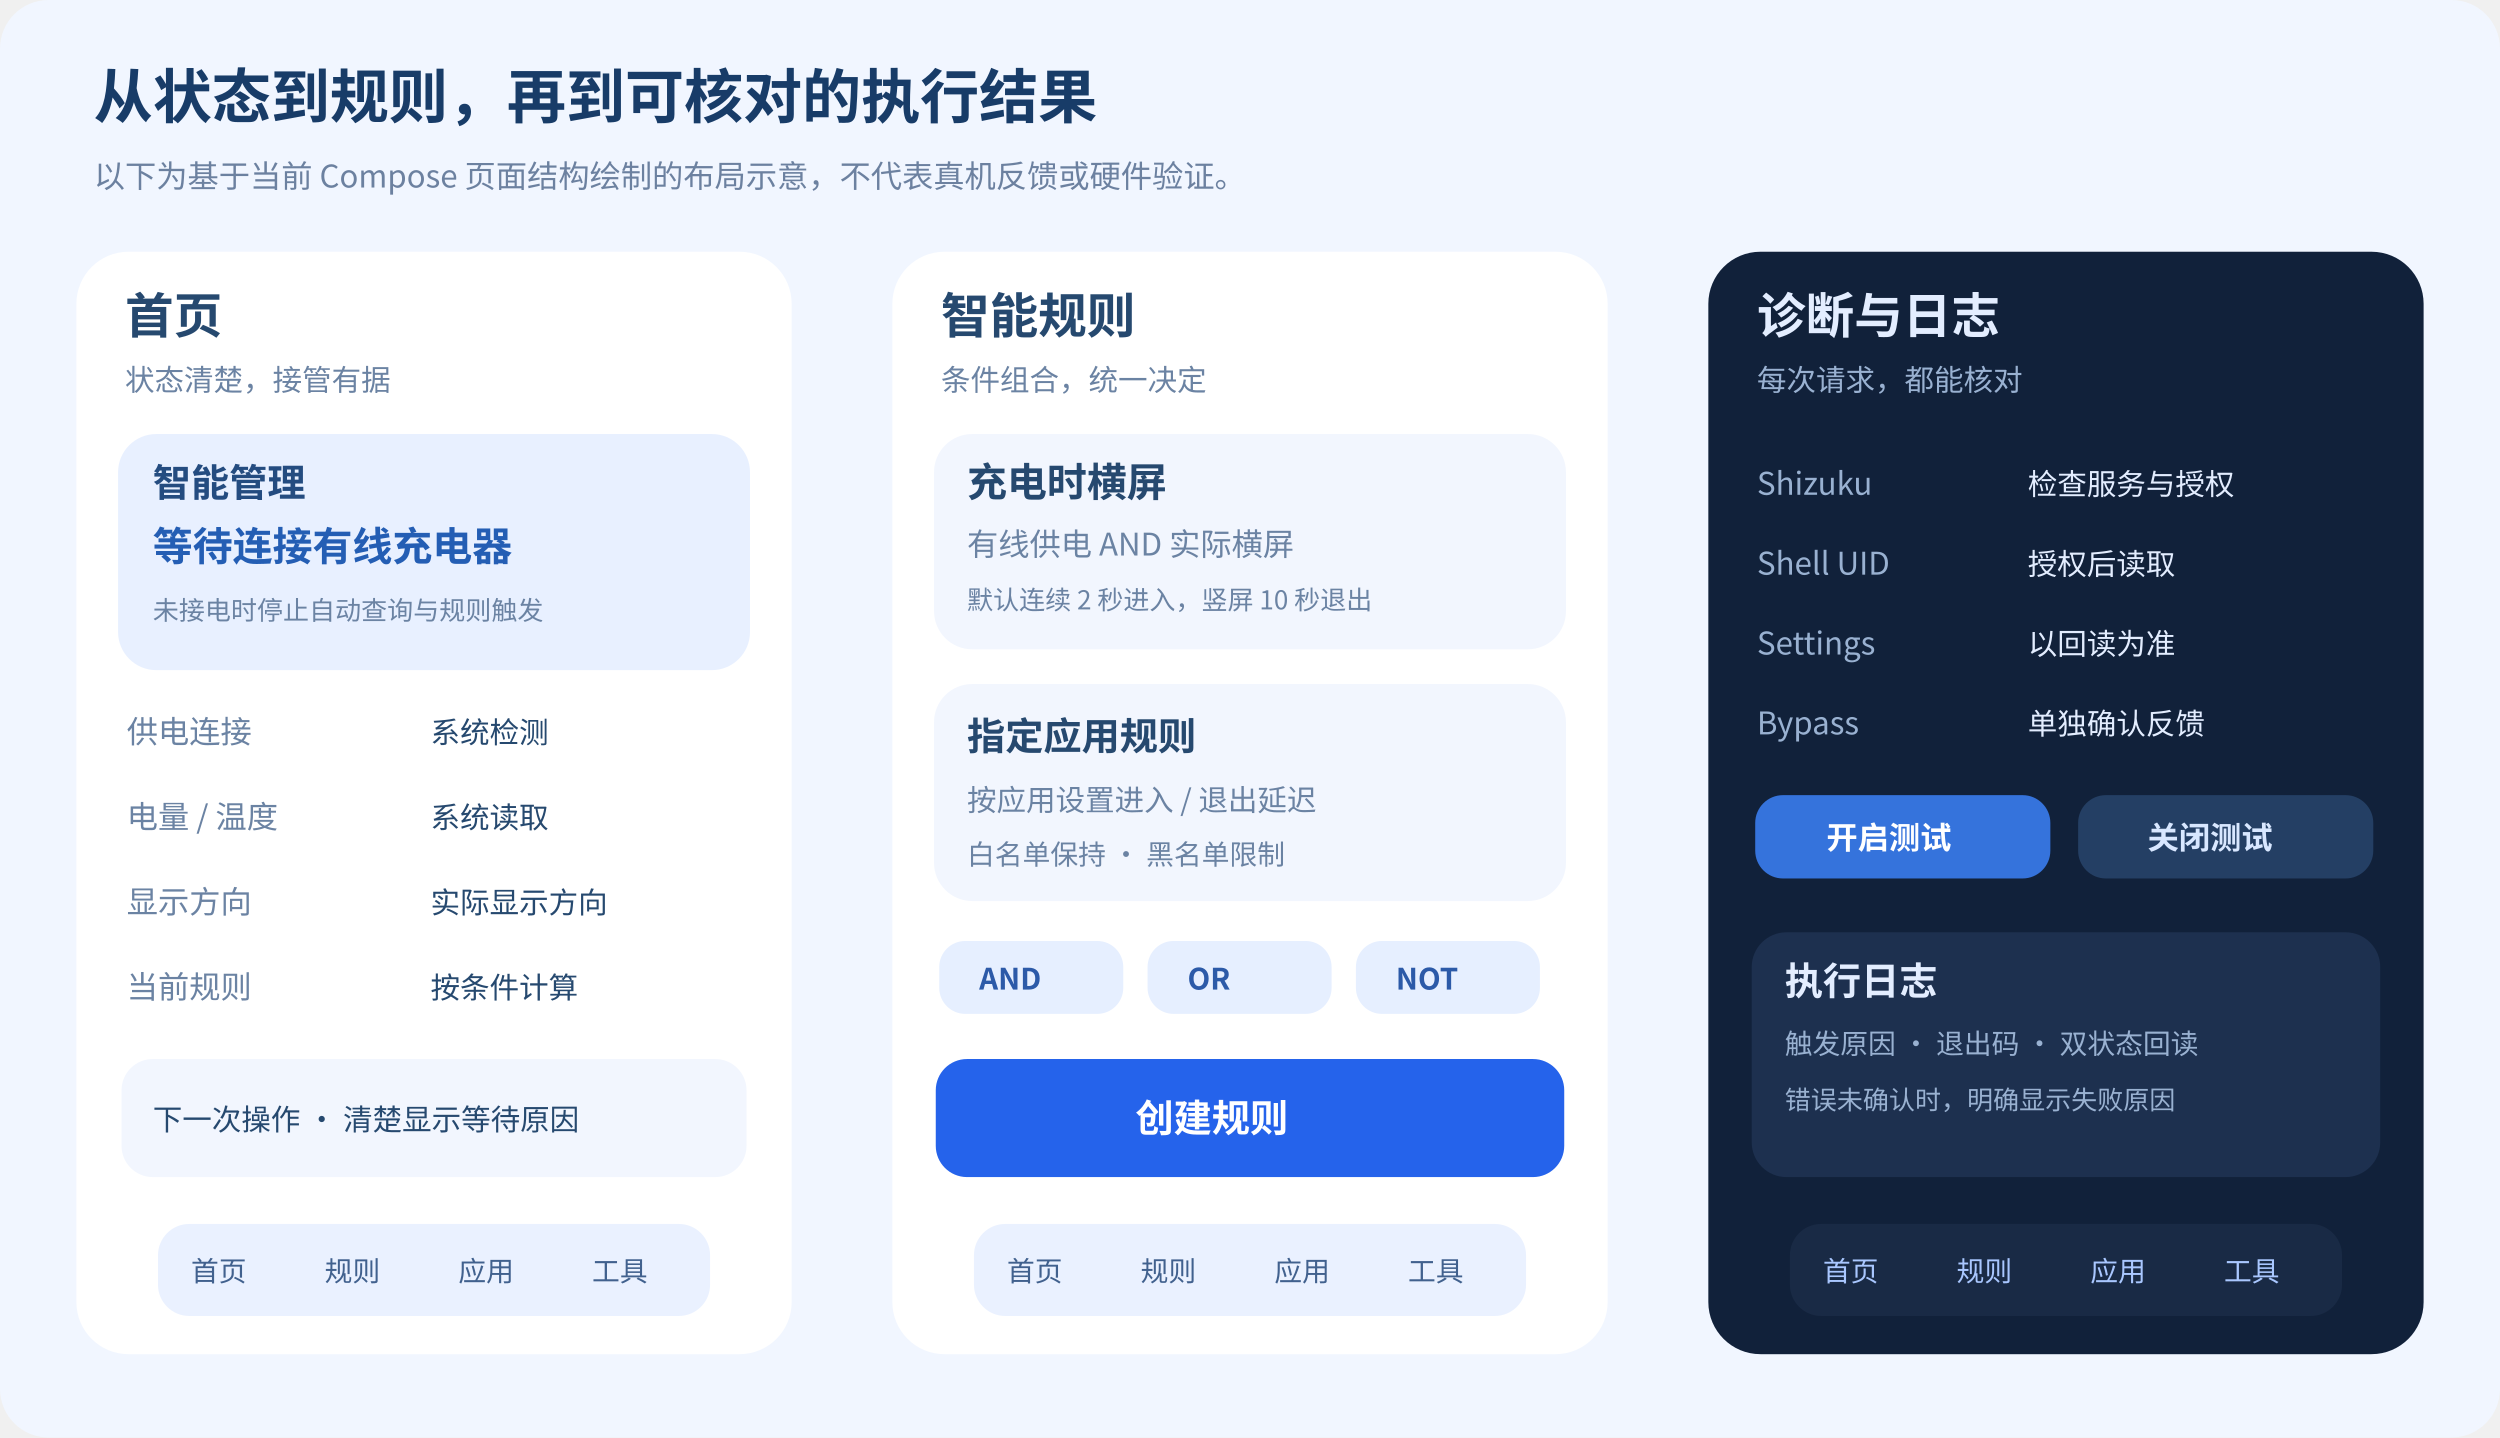
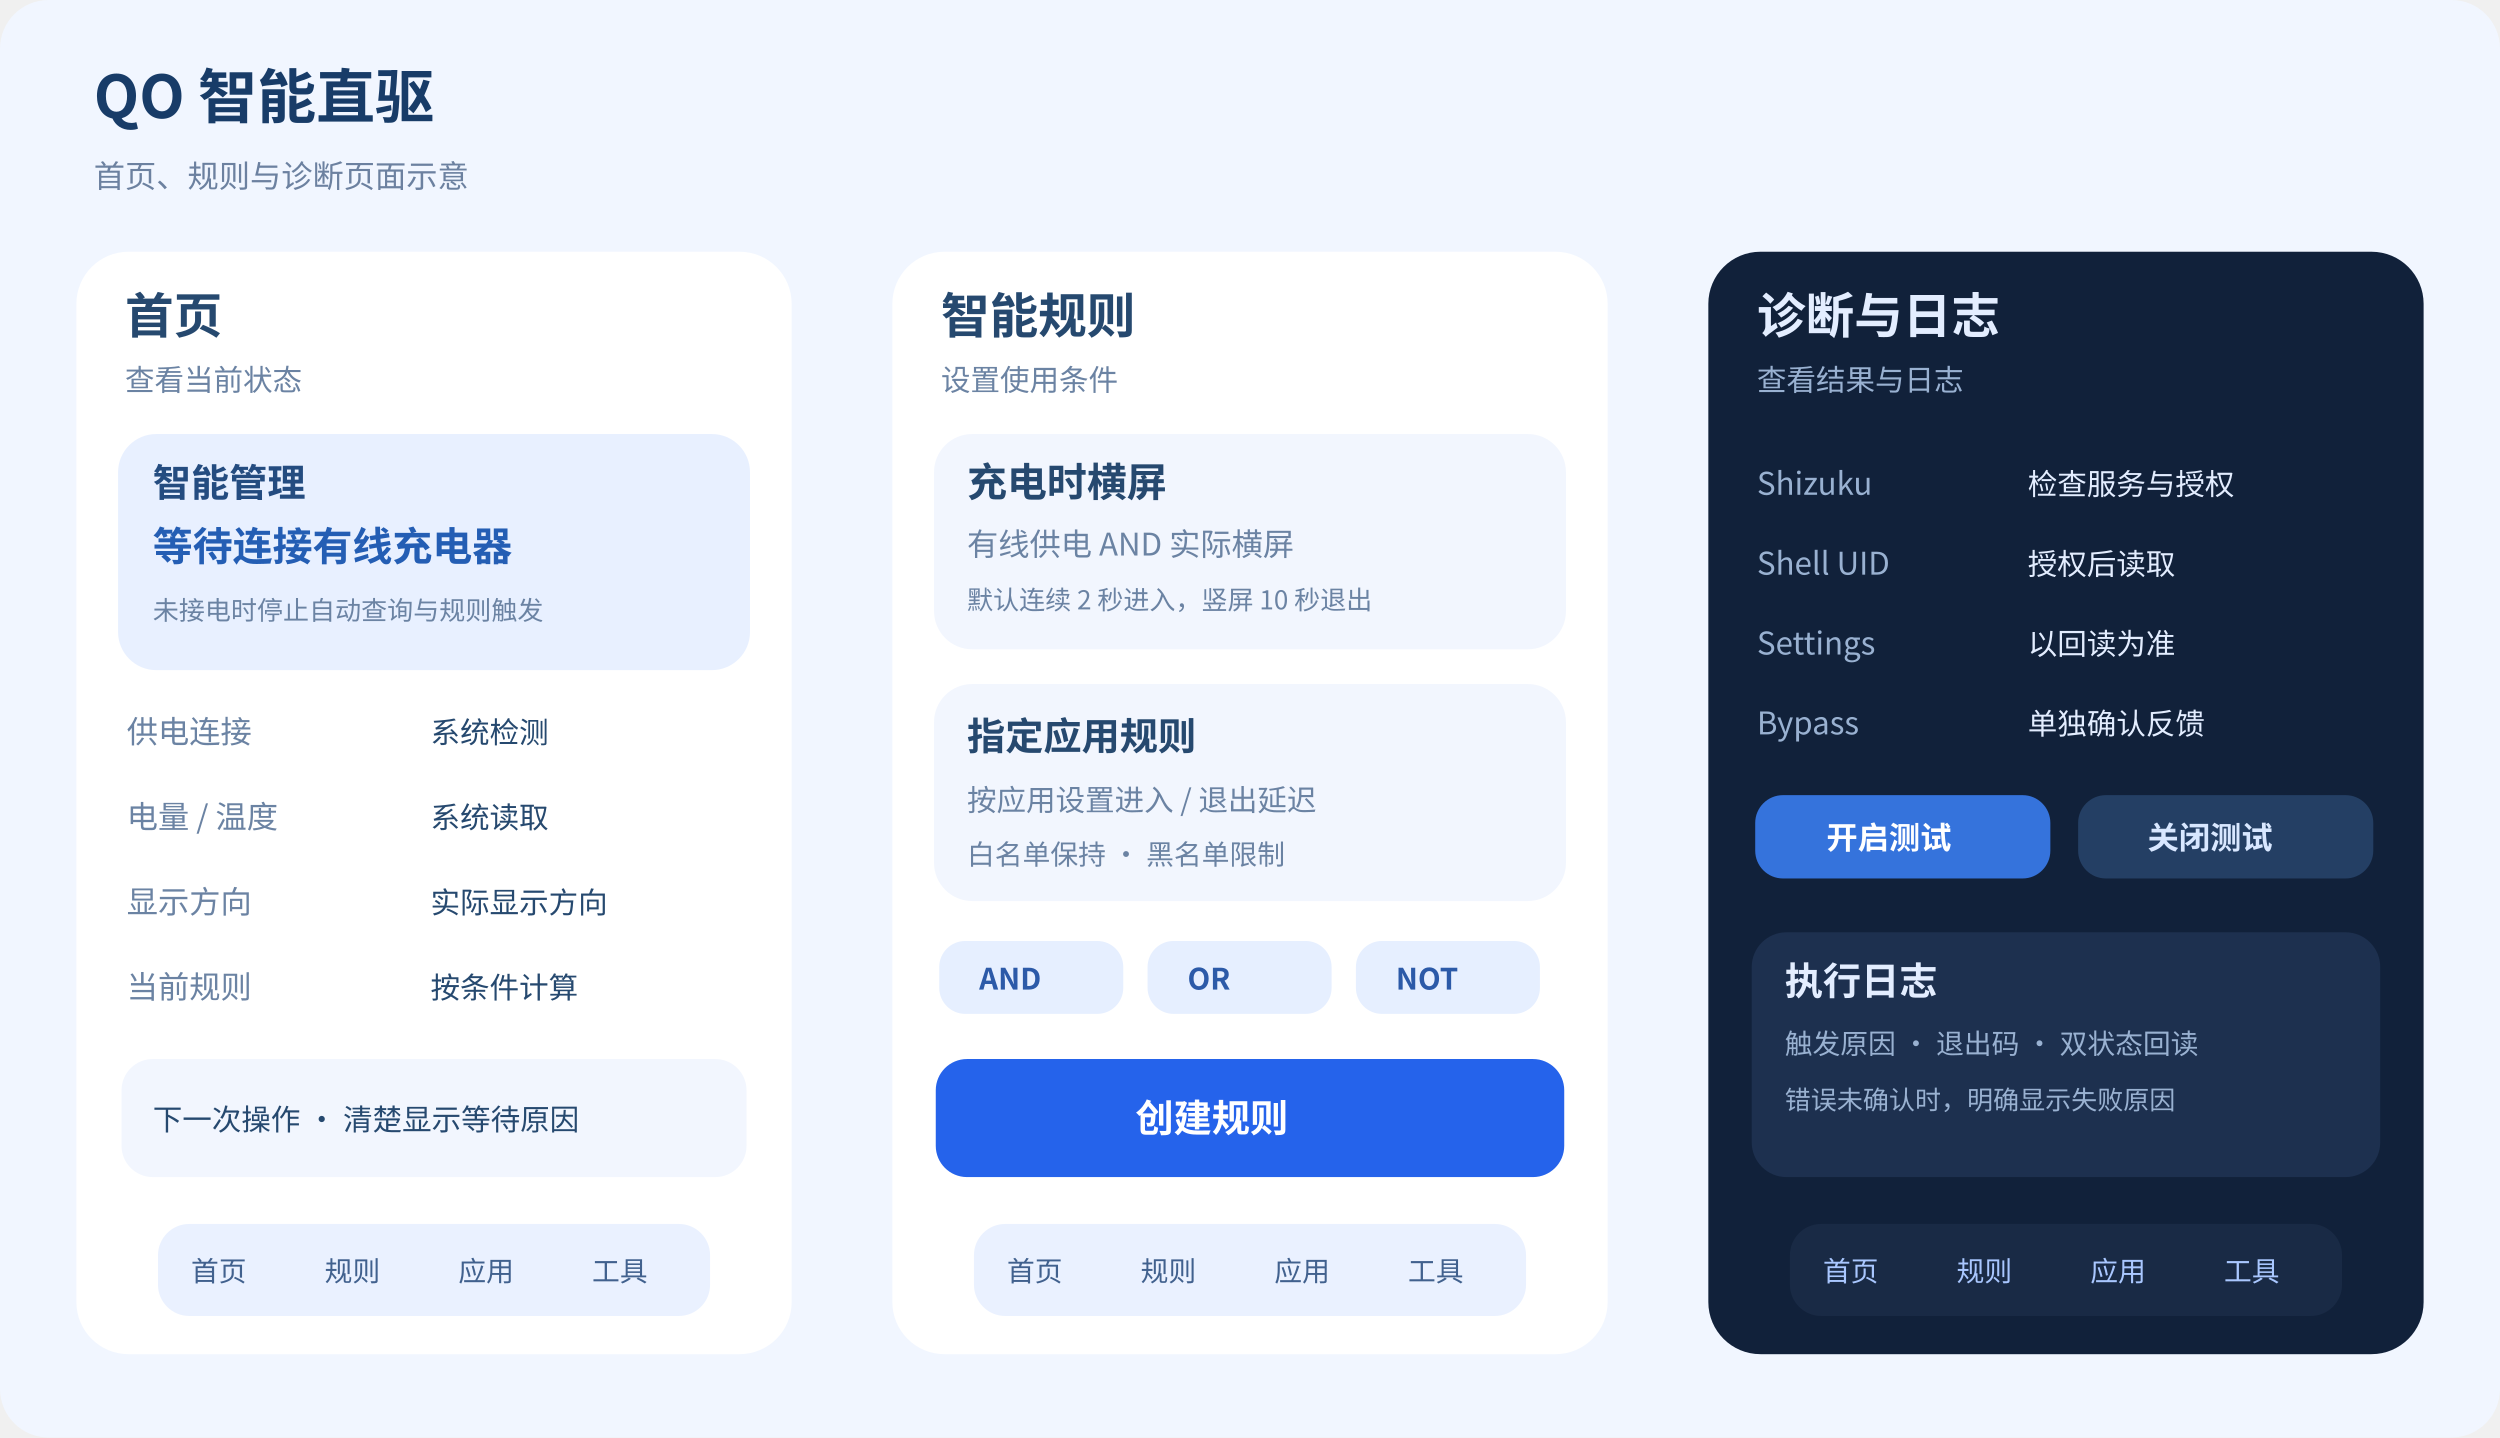
<svg xmlns="http://www.w3.org/2000/svg" width="1440" height="828" viewBox="0 0 1440 828" role="img">
  <defs>
    <linearGradient id="bg" x2="1" y2="1">
      <stop stop-color="#F8FBFF" />
      <stop offset="1" stop-color="#E6EFFF" />
    </linearGradient>
  </defs>
  <rect x="0" y="0" width="1440" height="828" rx="28" fill="#F1F6FF" stroke="none" />
-   <text x="54" y="68" font-family="'Noto Sans CJK SC','PingFang SC','Microsoft YaHei',sans-serif" font-size="34" font-weight="700" fill="#183C68">从状态到规则，再到可核对的执行结果</text>
-   <text x="54" y="108" font-family="'Noto Sans CJK SC','PingFang SC','Microsoft YaHei',sans-serif" font-size="18" font-weight="400" fill="#6C81A0">以下为基于当前 Compose 页面结构绘制的布局示意，不代表真机反馈或硬件验证。</text>
+   <text x="54" y="68" font-family="'Noto Sans CJK SC','PingFang SC','Microsoft YaHei',sans-serif" font-size="34" font-weight="700" fill="#183C68">QO 智能直驱</text>
+   <text x="54" y="108" font-family="'Noto Sans CJK SC','PingFang SC','Microsoft YaHei',sans-serif" font-size="18" font-weight="400" fill="#6C81A0">首页、规则与诊断页面示意</text>
  <rect x="44" y="145" width="412" height="635" rx="30" fill="#FFFFFF" stroke="none" />
  <text x="72" y="192" font-family="'Noto Sans CJK SC','PingFang SC','Microsoft YaHei',sans-serif" font-size="28" font-weight="700" fill="#26496F">首页</text>
-   <text x="72" y="225" font-family="'Noto Sans CJK SC','PingFang SC','Microsoft YaHei',sans-serif" font-size="17" font-weight="400" fill="#6B83A3">状态清楚，接管有据</text>
+   <text x="72" y="225" font-family="'Noto Sans CJK SC','PingFang SC','Microsoft YaHei',sans-serif" font-size="17" font-weight="400" fill="#6B83A3">查看当前状态</text>
  <rect x="68" y="250" width="364" height="136" rx="22" fill="#E8F0FF" stroke="none" />
  <text x="88" y="286" font-family="'Noto Sans CJK SC','PingFang SC','Microsoft YaHei',sans-serif" font-size="22" font-weight="650" fill="#244C80">智能管理</text>
  <text x="88" y="323" font-family="'Noto Sans CJK SC','PingFang SC','Microsoft YaHei',sans-serif" font-size="23" font-weight="650" fill="#245EB4">等待连接有线充电器</text>
  <text x="88" y="357" font-family="'Noto Sans CJK SC','PingFang SC','Microsoft YaHei',sans-serif" font-size="15" font-weight="400" fill="#6B83A3">未接电时停止自动查询与规则触发</text>
  <text x="73" y="428" font-family="'Noto Sans CJK SC','PingFang SC','Microsoft YaHei',sans-serif" font-size="18" font-weight="400" fill="#6B83A3">供电连接</text>
  <text x="248" y="428" font-family="'Noto Sans CJK SC','PingFang SC','Microsoft YaHei',sans-serif" font-size="17" font-weight="400" fill="#26496F">系统检测</text>
  <text x="73" y="477" font-family="'Noto Sans CJK SC','PingFang SC','Microsoft YaHei',sans-serif" font-size="18" font-weight="400" fill="#6B83A3">电量 / 温度</text>
  <text x="248" y="477" font-family="'Noto Sans CJK SC','PingFang SC','Microsoft YaHei',sans-serif" font-size="17" font-weight="400" fill="#26496F">系统读取</text>
  <text x="73" y="526" font-family="'Noto Sans CJK SC','PingFang SC','Microsoft YaHei',sans-serif" font-size="18" font-weight="400" fill="#6B83A3">显示方向</text>
  <text x="248" y="526" font-family="'Noto Sans CJK SC','PingFang SC','Microsoft YaHei',sans-serif" font-size="17" font-weight="400" fill="#26496F">实际显示方向</text>
  <text x="73" y="575" font-family="'Noto Sans CJK SC','PingFang SC','Microsoft YaHei',sans-serif" font-size="18" font-weight="400" fill="#6B83A3">当前规则</text>
  <text x="248" y="575" font-family="'Noto Sans CJK SC','PingFang SC','Microsoft YaHei',sans-serif" font-size="17" font-weight="400" fill="#26496F">按条件计算</text>
  <rect x="70" y="610" width="360" height="68" rx="18" fill="#F2F6FE" stroke="none" />
  <text x="88" y="651" font-family="'Noto Sans CJK SC','PingFang SC','Microsoft YaHei',sans-serif" font-size="17" font-weight="400" fill="#26496F">下一次操作 · 清楚显示等待原因</text>
  <rect x="91" y="705" width="318" height="53" rx="18" fill="#EAF1FF" stroke="none" />
  <text x="110" y="738" font-family="'Noto Sans CJK SC','PingFang SC','Microsoft YaHei',sans-serif" font-size="16" font-weight="500" fill="#41618E">首页</text>
  <text x="187" y="738" font-family="'Noto Sans CJK SC','PingFang SC','Microsoft YaHei',sans-serif" font-size="16" font-weight="500" fill="#41618E">规则</text>
  <text x="264" y="738" font-family="'Noto Sans CJK SC','PingFang SC','Microsoft YaHei',sans-serif" font-size="16" font-weight="500" fill="#41618E">应用</text>
  <text x="341" y="738" font-family="'Noto Sans CJK SC','PingFang SC','Microsoft YaHei',sans-serif" font-size="16" font-weight="500" fill="#41618E">工具</text>
  <rect x="514" y="145" width="412" height="635" rx="30" fill="#FFFFFF" stroke="none" />
  <text x="542" y="192" font-family="'Noto Sans CJK SC','PingFang SC','Microsoft YaHei',sans-serif" font-size="28" font-weight="700" fill="#26496F">智能规则</text>
-   <text x="542" y="225" font-family="'Noto Sans CJK SC','PingFang SC','Microsoft YaHei',sans-serif" font-size="17" font-weight="400" fill="#6B83A3">条件组合，统一决定</text>
+   <text x="542" y="225" font-family="'Noto Sans CJK SC','PingFang SC','Microsoft YaHei',sans-serif" font-size="17" font-weight="400" fill="#6B83A3">设置使用条件</text>
  <rect x="538" y="250" width="364" height="124" rx="22" fill="#F2F6FE" stroke="none" />
  <text x="557" y="286" font-family="'Noto Sans CJK SC','PingFang SC','Microsoft YaHei',sans-serif" font-size="23" font-weight="650" fill="#26496F">充电时横屏</text>
  <text x="557" y="320" font-family="'Noto Sans CJK SC','PingFang SC','Microsoft YaHei',sans-serif" font-size="18" font-weight="400" fill="#6B83A3">有线供电 AND 实际横屏</text>
  <text x="557" y="351" font-family="'Noto Sans CJK SC','PingFang SC','Microsoft YaHei',sans-serif" font-size="15" font-weight="400" fill="#6B83A3">默认连续 2 秒进入，竖屏 10 秒退出</text>
  <rect x="538" y="394" width="364" height="125" rx="22" fill="#F2F6FE" stroke="none" />
  <text x="557" y="432" font-family="'Noto Sans CJK SC','PingFang SC','Microsoft YaHei',sans-serif" font-size="22" font-weight="650" fill="#26496F">指定应用规则</text>
  <text x="557" y="467" font-family="'Noto Sans CJK SC','PingFang SC','Microsoft YaHei',sans-serif" font-size="17" font-weight="400" fill="#6B83A3">按应用设置进入 / 退出延迟</text>
  <text x="557" y="498" font-family="'Noto Sans CJK SC','PingFang SC','Microsoft YaHei',sans-serif" font-size="16" font-weight="400" fill="#6B83A3">白名单保持 · 黑名单限制</text>
  <rect x="541" y="542" width="106" height="42" rx="15" fill="#E6EFFF" stroke="none" />
  <text x="564" y="570" font-family="'Noto Sans CJK SC','PingFang SC','Microsoft YaHei',sans-serif" font-size="17" font-weight="650" fill="#2C5AA8">AND</text>
  <rect x="661" y="542" width="106" height="42" rx="15" fill="#E6EFFF" stroke="none" />
  <text x="684" y="570" font-family="'Noto Sans CJK SC','PingFang SC','Microsoft YaHei',sans-serif" font-size="17" font-weight="650" fill="#2C5AA8">OR</text>
  <rect x="781" y="542" width="106" height="42" rx="15" fill="#E6EFFF" stroke="none" />
  <text x="804" y="570" font-family="'Noto Sans CJK SC','PingFang SC','Microsoft YaHei',sans-serif" font-size="17" font-weight="650" fill="#2C5AA8">NOT</text>
  <rect x="539" y="610" width="362" height="68" rx="18" fill="#2563EB" stroke="none" />
  <text x="654" y="652" font-family="'Noto Sans CJK SC','PingFang SC','Microsoft YaHei',sans-serif" font-size="22" font-weight="650" fill="#FFFFFF">创建规则</text>
  <rect x="561" y="705" width="318" height="53" rx="18" fill="#EAF1FF" stroke="none" />
  <text x="580" y="738" font-family="'Noto Sans CJK SC','PingFang SC','Microsoft YaHei',sans-serif" font-size="16" font-weight="500" fill="#41618E">首页</text>
  <text x="657" y="738" font-family="'Noto Sans CJK SC','PingFang SC','Microsoft YaHei',sans-serif" font-size="16" font-weight="500" fill="#41618E">规则</text>
  <text x="734" y="738" font-family="'Noto Sans CJK SC','PingFang SC','Microsoft YaHei',sans-serif" font-size="16" font-weight="500" fill="#41618E">应用</text>
  <text x="811" y="738" font-family="'Noto Sans CJK SC','PingFang SC','Microsoft YaHei',sans-serif" font-size="16" font-weight="500" fill="#41618E">工具</text>
  <rect x="984" y="145" width="412" height="635" rx="30" fill="#11213A" stroke="none" />
  <text x="1012" y="192" font-family="'Noto Sans CJK SC','PingFang SC','Microsoft YaHei',sans-serif" font-size="28" font-weight="700" fill="#E3EDFF">诊断与日志</text>
-   <text x="1012" y="225" font-family="'Noto Sans CJK SC','PingFang SC','Microsoft YaHei',sans-serif" font-size="17" font-weight="400" fill="#99B1D1">每次请求，都能核对</text>
+   <text x="1012" y="225" font-family="'Noto Sans CJK SC','PingFang SC','Microsoft YaHei',sans-serif" font-size="17" font-weight="400" fill="#99B1D1">查看结果与日志</text>
  <text x="1012" y="285" font-family="'Noto Sans CJK SC','PingFang SC','Microsoft YaHei',sans-serif" font-size="18" font-weight="400" fill="#99B1D1">Shizuku</text>
  <text x="1168" y="285" font-family="'Noto Sans CJK SC','PingFang SC','Microsoft YaHei',sans-serif" font-size="17" font-weight="400" fill="#E3EDFF">检查服务与授权</text>
  <text x="1012" y="331" font-family="'Noto Sans CJK SC','PingFang SC','Microsoft YaHei',sans-serif" font-size="18" font-weight="400" fill="#99B1D1">Shell UID</text>
  <text x="1168" y="331" font-family="'Noto Sans CJK SC','PingFang SC','Microsoft YaHei',sans-serif" font-size="17" font-weight="400" fill="#E3EDFF">授权后读取</text>
  <text x="1012" y="377" font-family="'Noto Sans CJK SC','PingFang SC','Microsoft YaHei',sans-serif" font-size="18" font-weight="400" fill="#99B1D1">Settings</text>
  <text x="1168" y="377" font-family="'Noto Sans CJK SC','PingFang SC','Microsoft YaHei',sans-serif" font-size="17" font-weight="400" fill="#E3EDFF">以回读为准</text>
  <text x="1012" y="423" font-family="'Noto Sans CJK SC','PingFang SC','Microsoft YaHei',sans-serif" font-size="18" font-weight="400" fill="#99B1D1">Bypass</text>
  <text x="1168" y="423" font-family="'Noto Sans CJK SC','PingFang SC','Microsoft YaHei',sans-serif" font-size="17" font-weight="400" fill="#E3EDFF">单独确认反馈</text>
  <rect x="1011" y="458" width="170" height="48" rx="16" fill="#3573DC" stroke="none" />
  <text x="1052" y="489" font-family="'Noto Sans CJK SC','PingFang SC','Microsoft YaHei',sans-serif" font-size="18" font-weight="600" fill="#FFFFFF">开启测试</text>
  <rect x="1197" y="458" width="170" height="48" rx="16" fill="#243F64" stroke="none" />
  <text x="1237" y="489" font-family="'Noto Sans CJK SC','PingFang SC','Microsoft YaHei',sans-serif" font-size="18" font-weight="600" fill="#D8E7FF">关闭测试</text>
  <rect x="1009" y="537" width="362" height="141" rx="20" fill="#1D304F" stroke="none" />
  <text x="1028" y="573" font-family="'Noto Sans CJK SC','PingFang SC','Microsoft YaHei',sans-serif" font-size="22" font-weight="650" fill="#E3EDFF">执行日志</text>
  <text x="1028" y="607" font-family="'Noto Sans CJK SC','PingFang SC','Microsoft YaHei',sans-serif" font-size="16" font-weight="400" fill="#99B1D1">触发原因 · 退出码 · 双状态回读</text>
  <text x="1028" y="639" font-family="'Noto Sans CJK SC','PingFang SC','Microsoft YaHei',sans-serif" font-size="15" font-weight="400" fill="#99B1D1">错误未确认时，明确显示失败原因</text>
  <rect x="1031" y="705" width="318" height="53" rx="18" fill="#192A45" stroke="none" />
  <text x="1050" y="738" font-family="'Noto Sans CJK SC','PingFang SC','Microsoft YaHei',sans-serif" font-size="16" font-weight="500" fill="#A9C7FF">首页</text>
  <text x="1127" y="738" font-family="'Noto Sans CJK SC','PingFang SC','Microsoft YaHei',sans-serif" font-size="16" font-weight="500" fill="#A9C7FF">规则</text>
  <text x="1204" y="738" font-family="'Noto Sans CJK SC','PingFang SC','Microsoft YaHei',sans-serif" font-size="16" font-weight="500" fill="#A9C7FF">应用</text>
  <text x="1281" y="738" font-family="'Noto Sans CJK SC','PingFang SC','Microsoft YaHei',sans-serif" font-size="16" font-weight="500" fill="#A9C7FF">工具</text>
</svg>
